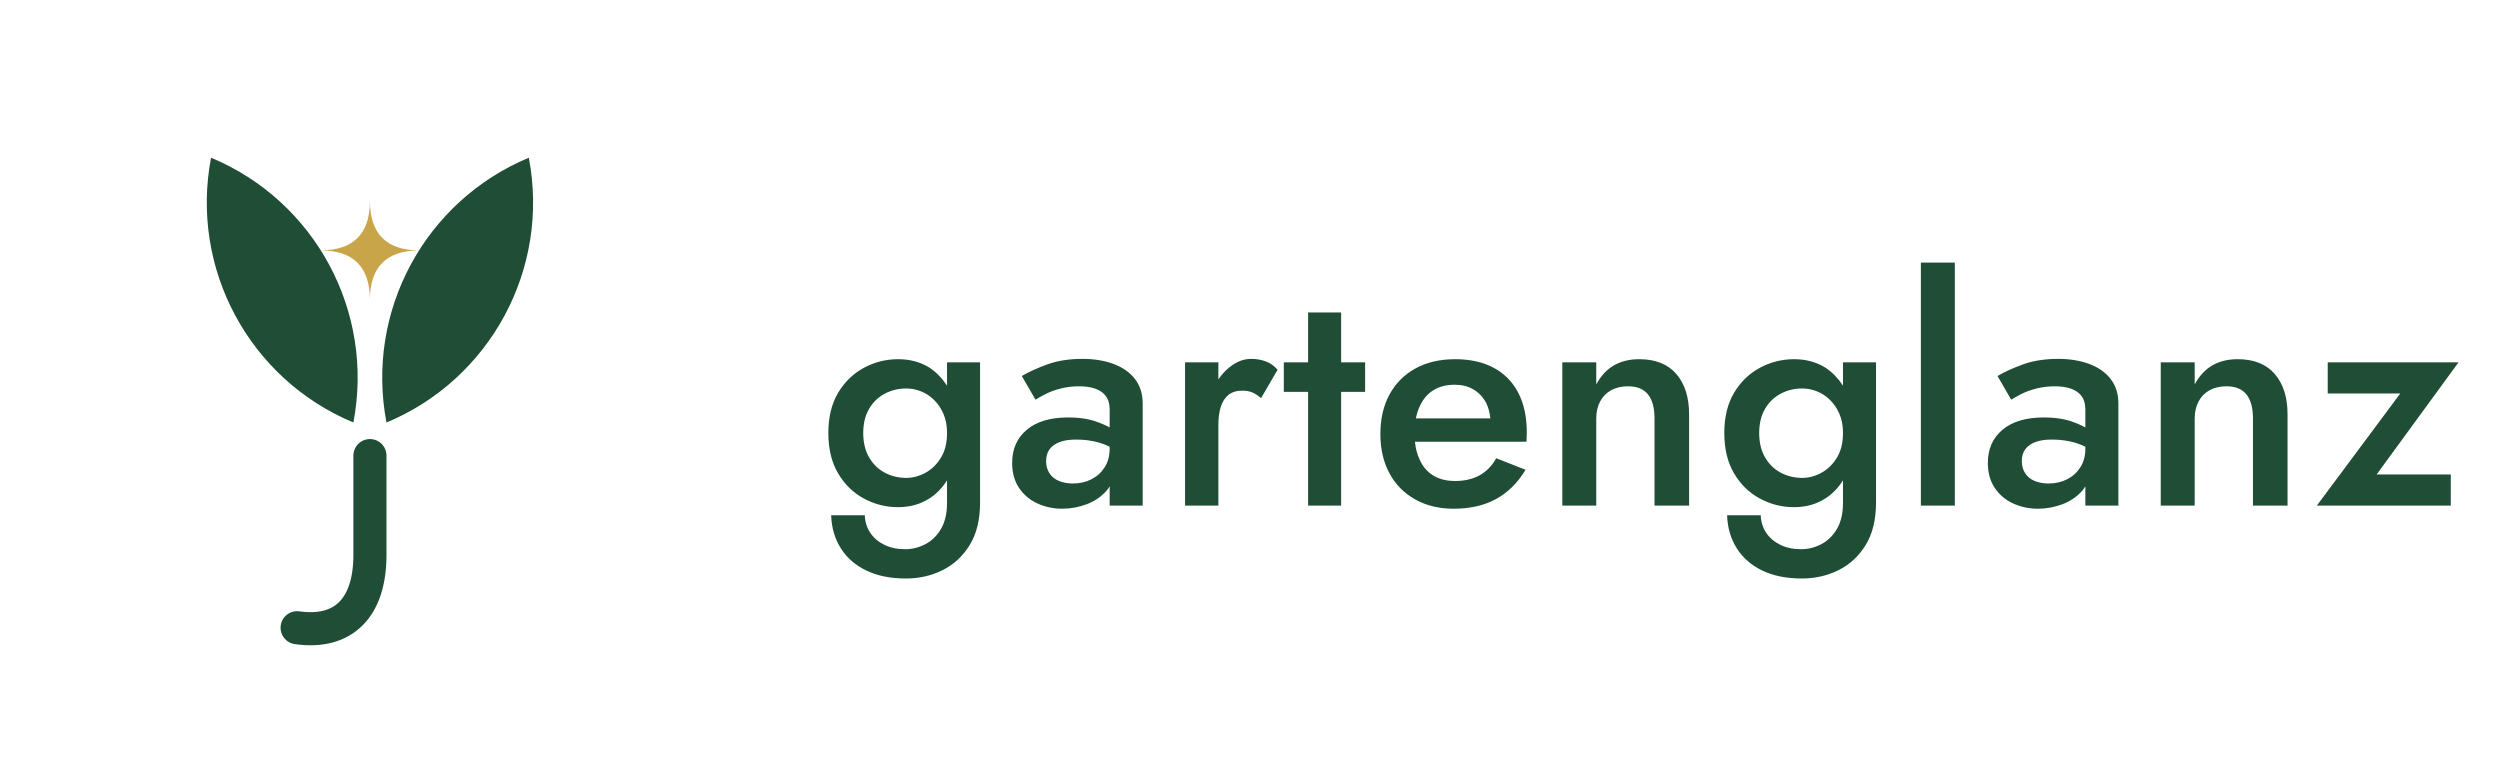
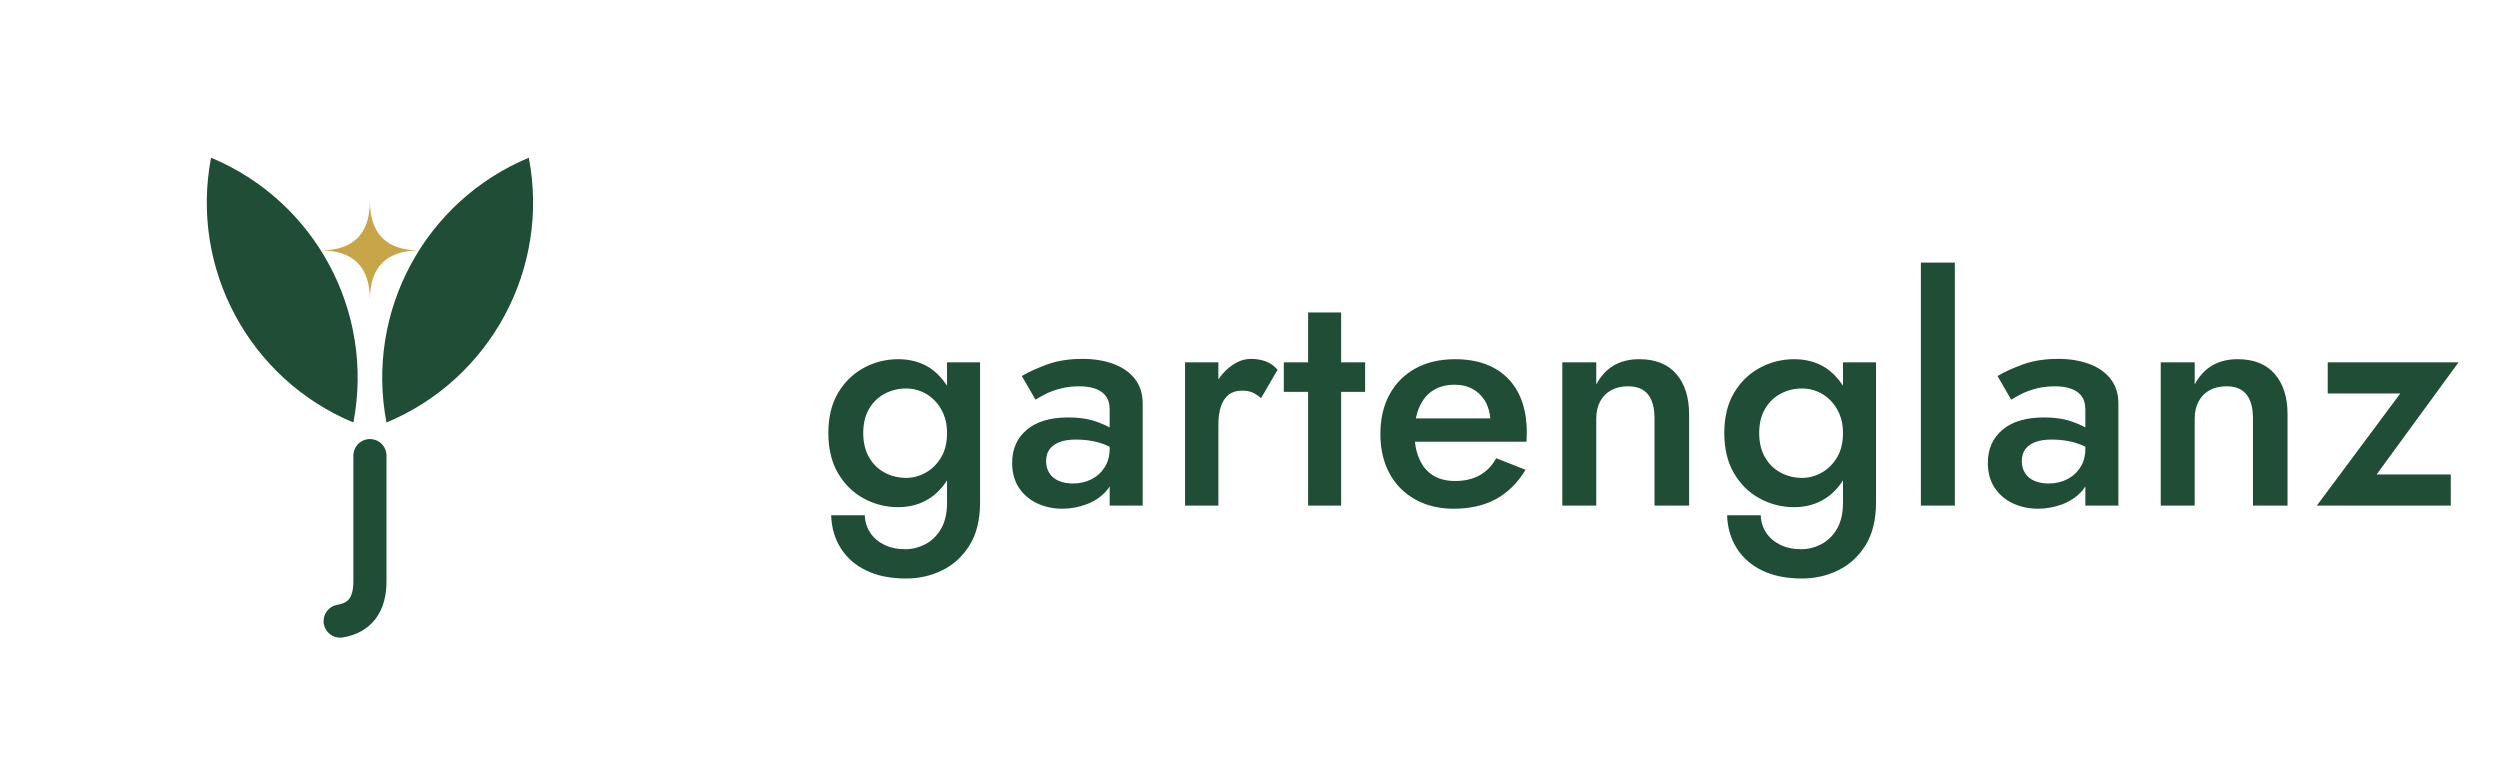
<svg xmlns="http://www.w3.org/2000/svg" viewBox="0 0 642 200">
  <g transform="translate(10 15) scale(0.85)">
    <path d="M95 110A72 72 0 0 1 52 30A72 72 0 0 1 95 110Z" fill="#1F4D36" />
    <path d="M105 110A72 72 0 0 0 148 30A72 72 0 0 0 105 110Z" fill="#1F4D36" />
-     <path d="M100 120V150C100 166 92 174 78 172" fill="none" stroke="#1F4D36" stroke-width="10" stroke-linecap="round" />
+     <path d="M100 120V158C100 165 97 169 91 170" fill="none" stroke="#1F4D36" stroke-width="10" stroke-linecap="round" />
    <path d="M100 43Q100 58 115 58Q100 58 100 73Q100 58 85 58Q100 58 100 43Z" fill="#C9A54A" />
  </g>
  <g transform="translate(210 129.84)">
    <path d="M12.08 2.48L3.44 2.48Q3.60 7.28 5.92 10.96Q8.24 14.64 12.48 16.68Q16.72 18.72 22.64 18.72Q27.68 18.72 32 16.60Q36.32 14.48 39 10.16Q41.68 5.84 41.68-0.80L41.68-36.80L33.20-36.80L33.20-30.80Q31.36-33.60 28.80-35.36Q25.28-37.60 20.64-37.60Q15.92-37.60 11.80-35.36Q7.68-33.12 5.20-28.92Q2.72-24.72 2.72-18.64Q2.72-12.56 5.20-8.32Q7.68-4.08 11.80-1.84Q15.92 0.40 20.64 0.40Q25.28 0.40 28.80-1.92Q31.36-3.60 33.20-6.48L33.20-0.80Q33.20 3.36 31.64 6Q30.08 8.64 27.60 9.92Q25.12 11.20 22.48 11.20Q19.36 11.20 17.04 10.04Q14.72 8.88 13.44 6.92Q12.16 4.96 12.08 2.48M11.68-18.64Q11.68-22.32 13.20-24.88Q14.72-27.44 17.24-28.76Q19.76-30.08 22.72-30.08Q24.64-30.08 26.48-29.36Q28.32-28.64 29.84-27.16Q31.36-25.68 32.28-23.56Q33.20-21.44 33.20-18.64Q33.20-14.88 31.64-12.32Q30.08-9.76 27.68-8.44Q25.28-7.12 22.72-7.12Q19.76-7.12 17.24-8.44Q14.72-9.76 13.20-12.36Q11.68-14.96 11.68-18.64M52.40-33.28L55.92-27.20Q56.80-27.76 58.40-28.60Q60-29.44 62.28-30.04Q64.56-30.64 67.12-30.64Q68.80-30.64 70.24-30.32Q71.68-30 72.76-29.28Q73.84-28.56 74.40-27.44Q74.96-26.32 74.96-24.56L74.96-20.08Q73.20-21.04 70.72-21.84Q68-22.64 64.32-22.64Q57.44-22.64 53.68-19.48Q49.92-16.32 49.92-10.96Q49.92-7.20 51.68-4.56Q53.44-1.92 56.40-0.56Q59.36 0.80 62.80 0.80Q66 0.80 69.08-0.36Q72.16-1.52 74.24-3.92Q74.64-4.40 74.96-4.96L74.96 0L83.44 0L83.44-26.24Q83.44-29.92 81.48-32.48Q79.52-35.04 76-36.36Q72.48-37.68 68-37.68Q62.80-37.68 58.88-36.24Q54.96-34.80 52.40-33.28M58.64-11.44Q58.64-13.20 59.48-14.40Q60.32-15.60 62-16.28Q63.68-16.96 66.40-16.96Q69.52-16.96 72.32-16.16Q73.68-15.76 74.96-15.12L74.96-14.64Q74.96-11.84 73.68-9.84Q72.40-7.84 70.28-6.76Q68.16-5.68 65.52-5.68Q63.52-5.68 61.96-6.32Q60.40-6.96 59.52-8.28Q58.64-9.60 58.64-11.44M102.88-32.40L102.88-36.80L94.32-36.80L94.32 0L102.88 0L102.88-20.72Q102.88-23.36 103.48-25.32Q104.08-27.28 105.44-28.40Q106.80-29.52 108.96-29.52Q110.56-29.52 111.64-29.04Q112.72-28.56 113.84-27.60L118.08-34.88Q116.80-36.40 115.04-37.04Q113.28-37.68 111.28-37.68Q108.48-37.68 105.92-35.68Q104.16-34.32 102.88-32.40M125.92-36.80L119.68-36.80L119.68-29.20L125.92-29.20L125.92 0L134.40 0L134.40-29.20L140.56-29.20L140.56-36.80L134.40-36.80L134.40-49.60L125.92-49.60M163.28 0.80Q169.68 0.80 174.24-1.72Q178.80-4.24 181.76-9.20L174.24-12.16Q172.56-9.20 169.92-7.76Q167.28-6.32 163.68-6.32Q160.32-6.32 158-7.76Q155.68-9.20 154.48-12Q153.60-13.92 153.36-16.40L182-16.40Q182-16.72 182.04-17.44Q182.08-18.16 182.08-18.80Q182.08-24.72 179.92-28.92Q177.76-33.12 173.64-35.36Q169.52-37.60 163.68-37.60Q157.84-37.60 153.52-35.24Q149.20-32.88 146.84-28.56Q144.48-24.24 144.48-18.40Q144.48-12.64 146.80-8.32Q149.12-4 153.40-1.60Q157.68 0.80 163.28 0.80M172.72-22.40L153.60-22.40Q153.92-24.08 154.56-25.44Q155.76-28.16 158.04-29.60Q160.32-31.04 163.60-31.04Q166.32-31.04 168.36-29.84Q170.40-28.64 171.60-26.48Q172.48-24.72 172.72-22.40M214.88-22.40L214.88 0L223.76 0L223.76-23.44Q223.76-30 220.48-33.80Q217.20-37.60 210.96-37.60Q207.20-37.60 204.44-36Q201.68-34.40 199.92-31.12L199.92-36.80L191.20-36.80L191.20 0L199.92 0L199.92-22.40Q199.92-24.88 200.92-26.76Q201.92-28.64 203.76-29.64Q205.60-30.64 208.08-30.64Q211.52-30.64 213.20-28.56Q214.88-26.48 214.88-22.40M242.16 2.48L233.52 2.48Q233.68 7.28 236 10.96Q238.32 14.64 242.56 16.68Q246.80 18.72 252.72 18.72Q257.76 18.72 262.08 16.60Q266.40 14.48 269.08 10.16Q271.76 5.84 271.76-0.80L271.76-36.80L263.28-36.80L263.28-30.80Q261.44-33.60 258.88-35.36Q255.36-37.60 250.72-37.60Q246-37.60 241.88-35.36Q237.76-33.12 235.28-28.92Q232.80-24.72 232.80-18.64Q232.80-12.56 235.28-8.32Q237.76-4.08 241.88-1.84Q246 0.40 250.72 0.40Q255.36 0.40 258.88-1.92Q261.44-3.60 263.28-6.48L263.28-0.80Q263.28 3.36 261.72 6Q260.16 8.64 257.68 9.92Q255.20 11.20 252.56 11.20Q249.44 11.20 247.12 10.04Q244.80 8.88 243.52 6.92Q242.24 4.96 242.16 2.48M241.76-18.64Q241.76-22.32 243.28-24.88Q244.80-27.44 247.32-28.76Q249.84-30.08 252.80-30.08Q254.72-30.08 256.56-29.36Q258.40-28.64 259.92-27.16Q261.44-25.68 262.36-23.56Q263.28-21.44 263.28-18.64Q263.28-14.88 261.72-12.32Q260.16-9.76 257.76-8.44Q255.36-7.12 252.80-7.12Q249.84-7.12 247.32-8.44Q244.80-9.76 243.28-12.36Q241.76-14.96 241.76-18.64M292-62.40L283.28-62.40L283.28 0L292 0M302.96-33.28L306.48-27.20Q307.36-27.76 308.96-28.60Q310.56-29.44 312.84-30.04Q315.12-30.64 317.68-30.64Q319.36-30.64 320.80-30.32Q322.24-30 323.32-29.28Q324.40-28.56 324.96-27.44Q325.52-26.32 325.52-24.56L325.52-20.08Q323.76-21.04 321.28-21.84Q318.56-22.64 314.88-22.64Q308-22.64 304.24-19.48Q300.48-16.32 300.48-10.96Q300.48-7.20 302.24-4.56Q304-1.92 306.96-0.56Q309.92 0.80 313.36 0.80Q316.56 0.80 319.64-0.36Q322.72-1.52 324.80-3.92Q325.20-4.40 325.52-4.96L325.52 0L334 0L334-26.24Q334-29.92 332.04-32.48Q330.08-35.04 326.56-36.36Q323.04-37.68 318.56-37.68Q313.36-37.68 309.44-36.24Q305.52-34.80 302.96-33.28M309.20-11.44Q309.20-13.20 310.04-14.40Q310.88-15.60 312.56-16.28Q314.24-16.96 316.96-16.96Q320.08-16.96 322.88-16.16Q324.24-15.76 325.52-15.12L325.52-14.64Q325.52-11.84 324.24-9.84Q322.96-7.84 320.84-6.76Q318.72-5.68 316.08-5.68Q314.08-5.68 312.52-6.32Q310.96-6.96 310.08-8.28Q309.20-9.60 309.20-11.44M368.56-22.40L368.56 0L377.44 0L377.44-23.44Q377.44-30 374.16-33.80Q370.88-37.60 364.64-37.60Q360.88-37.60 358.12-36Q355.36-34.40 353.60-31.12L353.60-36.80L344.88-36.80L344.88 0L353.60 0L353.60-22.40Q353.60-24.88 354.60-26.76Q355.60-28.64 357.44-29.64Q359.28-30.64 361.76-30.64Q365.20-30.64 366.88-28.56Q368.56-26.48 368.56-22.40M387.76-28.80L406.40-28.80L384.96 0L419.36 0L419.36-8L400.32-8L421.36-36.80L387.76-36.80" fill="#1F4D36" />
  </g>
</svg>
